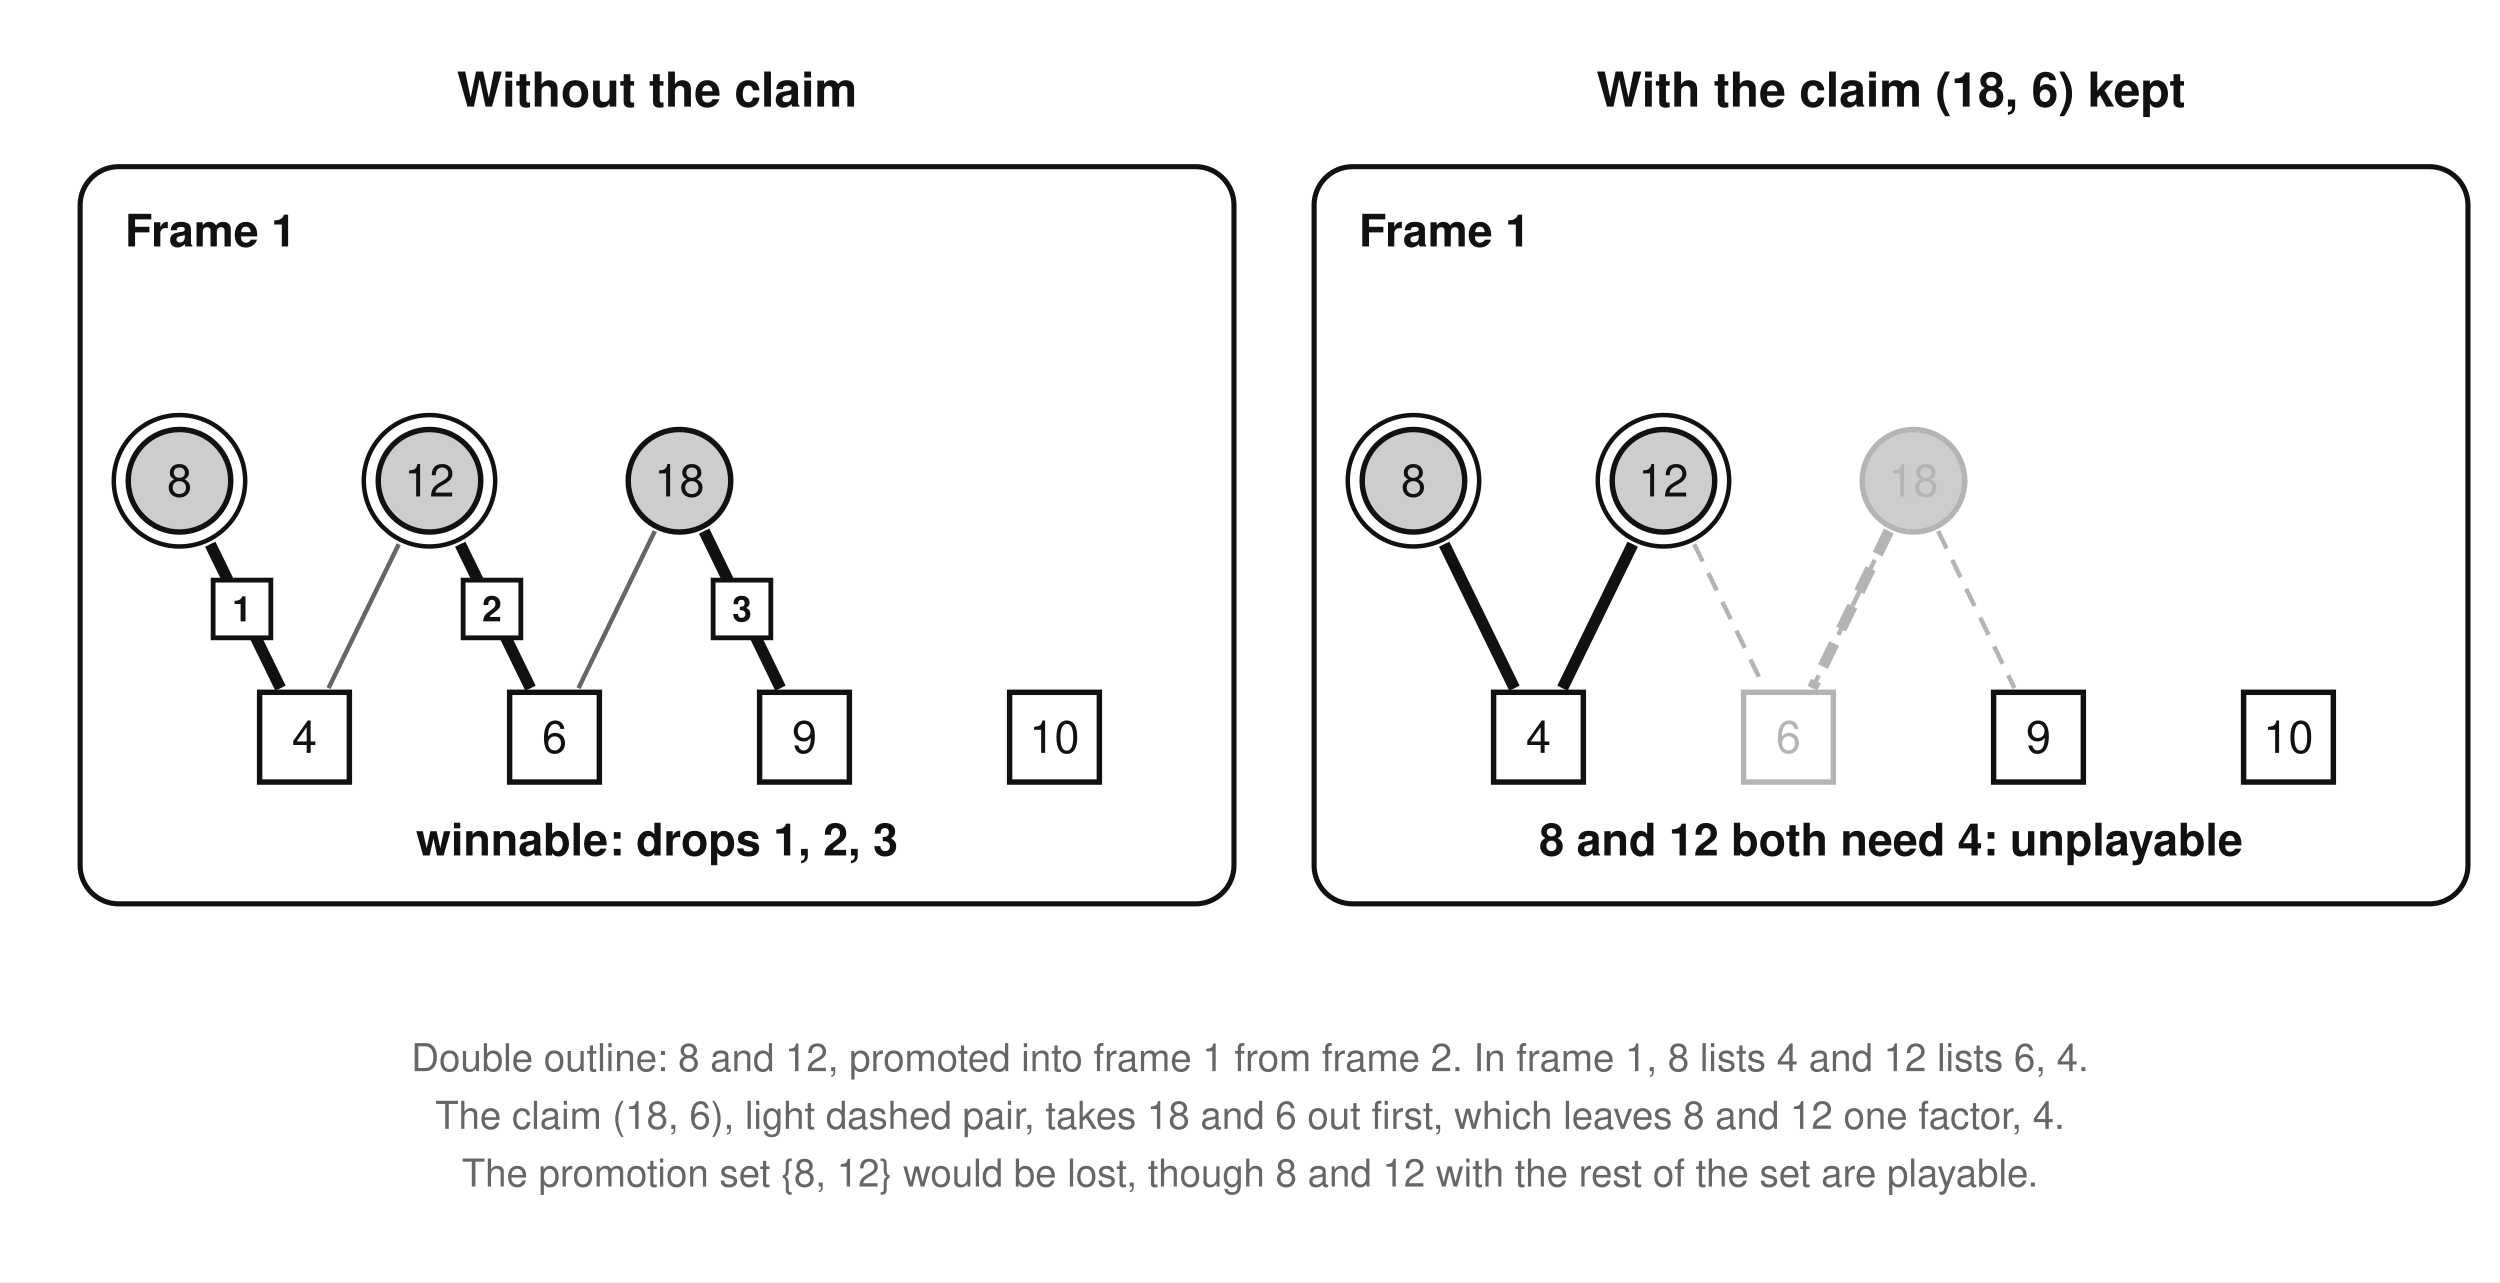
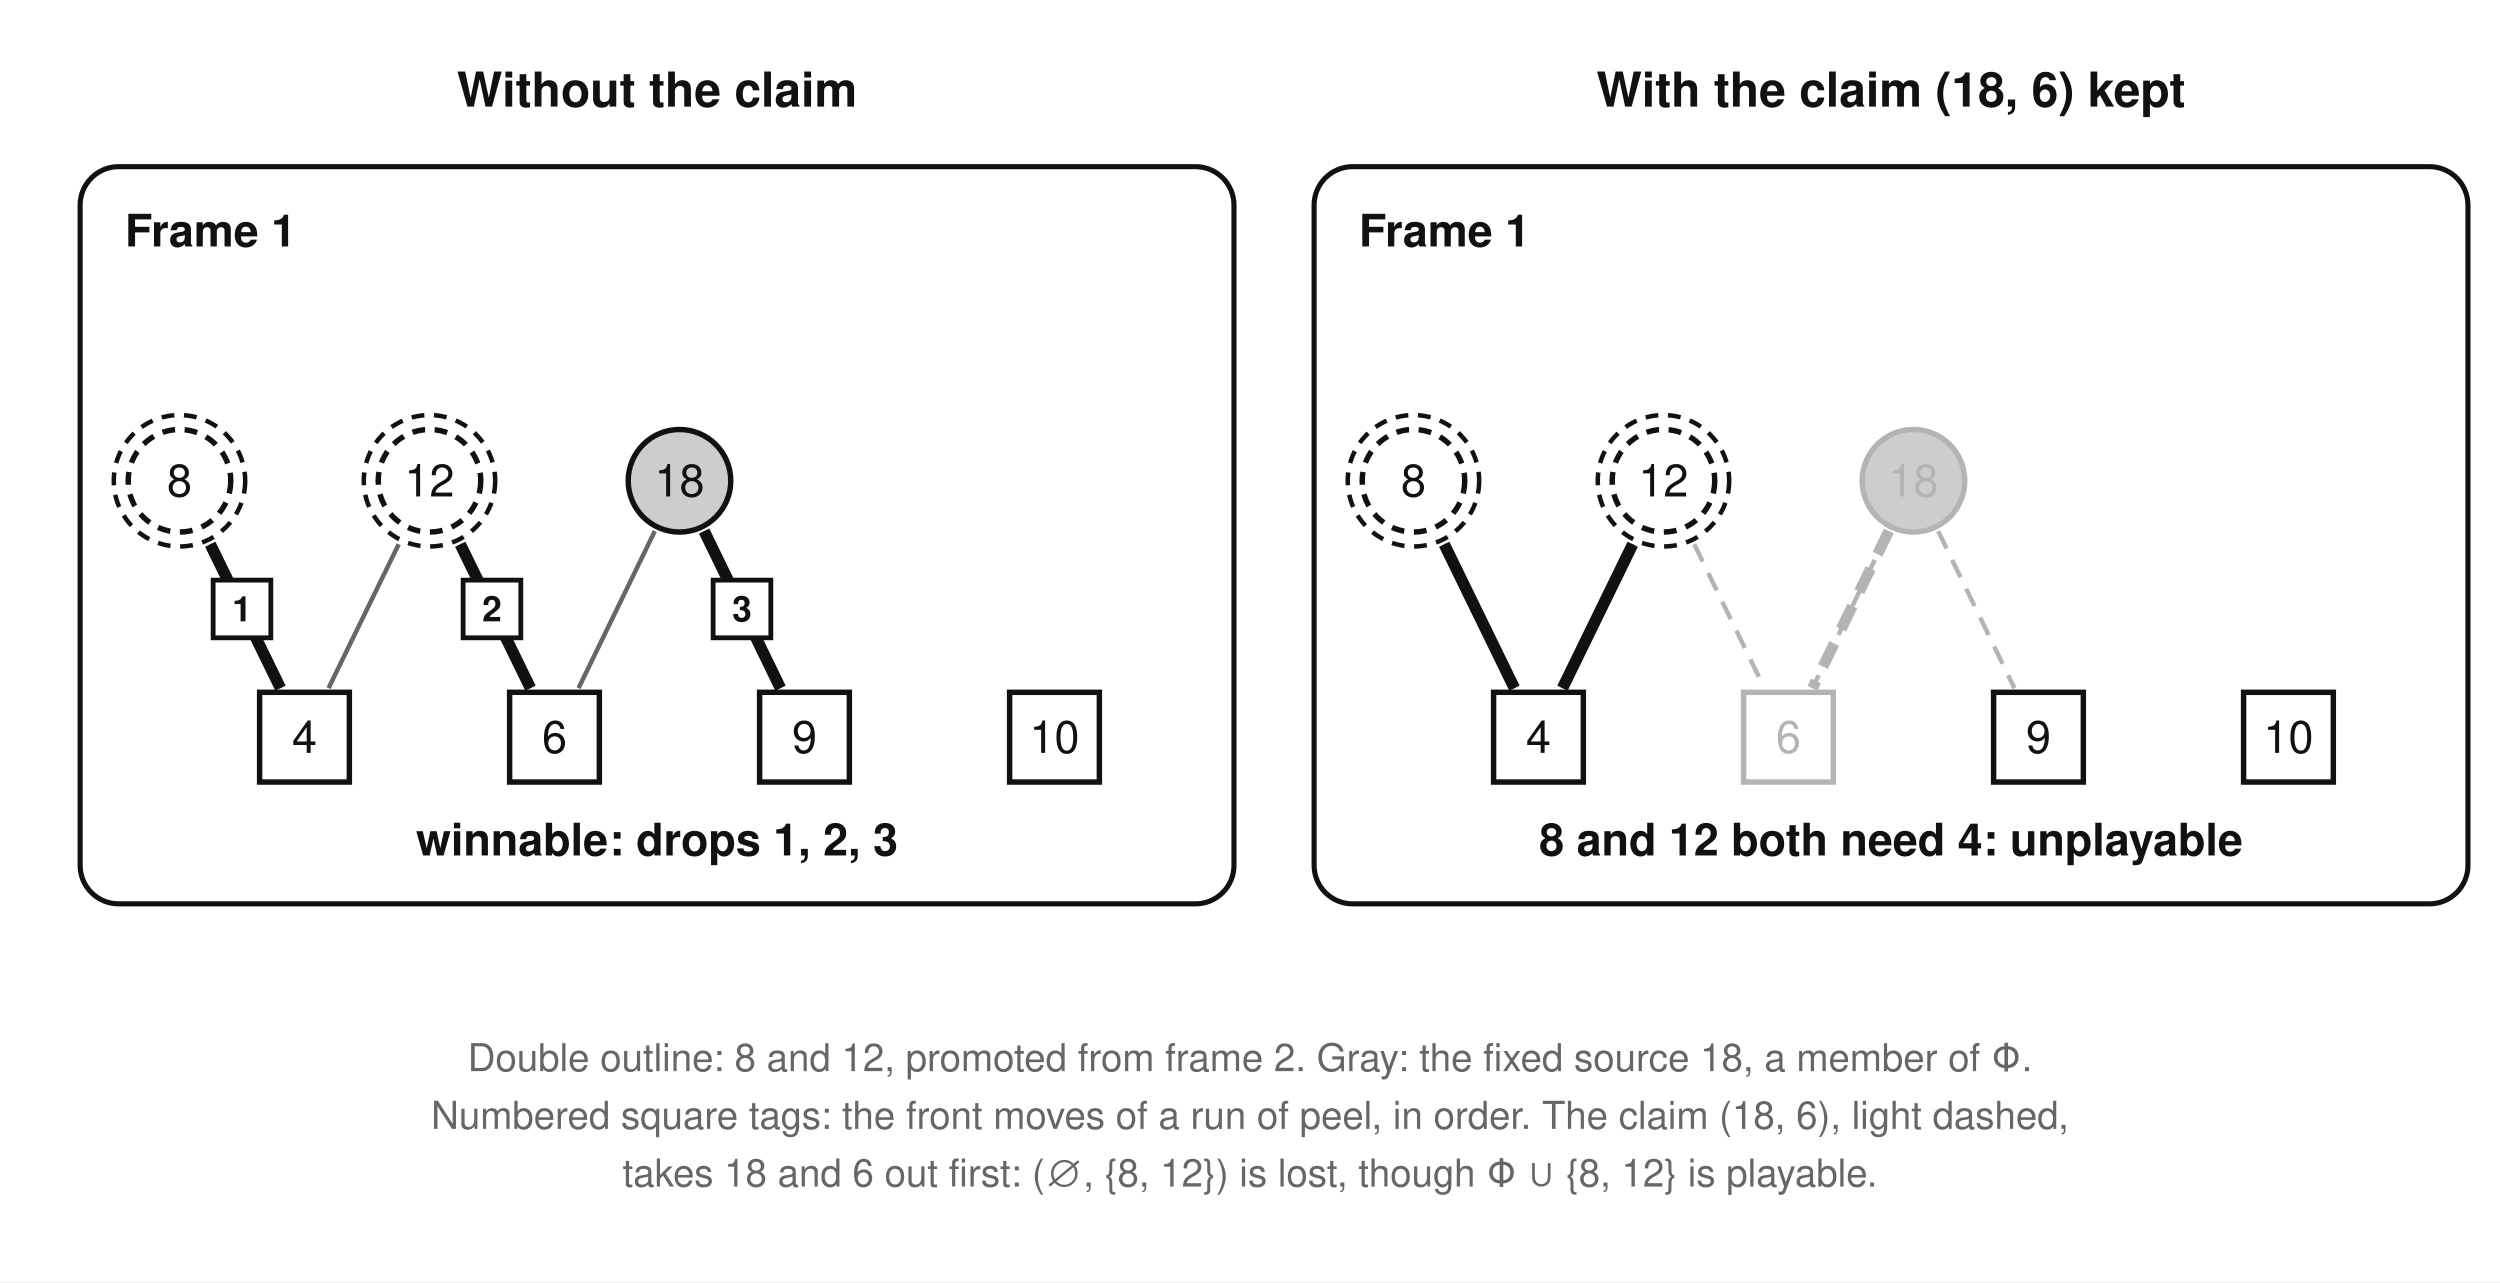
<svg xmlns="http://www.w3.org/2000/svg" width="780" height="400" viewBox="0 0 780 400" font-family="Helvetica, Arial, sans-serif" font-size="14">
  <rect x="0" y="0" width="780" height="400" fill="#ffffff" />
  <rect x="25" y="52" width="360" height="230" rx="12" fill="none" stroke="#111111" stroke-width="1.6" />
  <rect x="410" y="52" width="360" height="230" rx="12" fill="none" stroke="#111111" stroke-width="1.6" />
  <line x1="65.6" y1="169.8" x2="87.5" y2="214.7" stroke="#666666" stroke-width="1.4" fill="none" />
  <line x1="124.4" y1="169.8" x2="102.5" y2="214.7" stroke="#666666" stroke-width="1.4" fill="none" />
  <line x1="143.6" y1="169.8" x2="165.5" y2="214.7" stroke="#666666" stroke-width="1.4" fill="none" />
  <line x1="204.3" y1="165.7" x2="180.5" y2="214.7" stroke="#666666" stroke-width="1.4" fill="none" />
  <line x1="219.7" y1="165.7" x2="243.5" y2="214.7" stroke="#666666" stroke-width="1.4" fill="none" />
  <line x1="65.6" y1="169.8" x2="87.5" y2="214.7" stroke="#111111" stroke-width="3.6" fill="none" />
  <line x1="143.6" y1="169.8" x2="165.5" y2="214.7" stroke="#111111" stroke-width="3.6" fill="none" />
  <line x1="219.7" y1="165.7" x2="243.5" y2="214.7" stroke="#111111" stroke-width="3.6" fill="none" />
  <line x1="450.6" y1="169.8" x2="472.5" y2="214.7" stroke="#666666" stroke-width="1.4" fill="none" />
  <line x1="509.4" y1="169.8" x2="487.5" y2="214.7" stroke="#666666" stroke-width="1.4" fill="none" />
  <line x1="528.6" y1="169.8" x2="550.5" y2="214.7" stroke="#b4b4b4" stroke-width="1.4" fill="none" stroke-dasharray="6 4" />
  <line x1="589.3" y1="165.7" x2="565.5" y2="214.7" stroke="#b4b4b4" stroke-width="1.4" fill="none" stroke-dasharray="6 4" />
  <line x1="604.7" y1="165.7" x2="628.5" y2="214.7" stroke="#b4b4b4" stroke-width="1.4" fill="none" stroke-dasharray="6 4" />
  <line x1="589.3" y1="165.7" x2="565.5" y2="214.7" stroke="#b4b4b4" stroke-width="3.4" fill="none" stroke-dasharray="8 5" />
  <line x1="450.6" y1="169.8" x2="472.5" y2="214.7" stroke="#111111" stroke-width="3.6" fill="none" />
  <line x1="509.4" y1="169.8" x2="487.5" y2="214.7" stroke="#111111" stroke-width="3.6" fill="none" />
  <rect x="81" y="216" width="28" height="28" fill="#ffffff" stroke="#111111" stroke-width="1.7" />
  <text x="95" y="230" text-anchor="middle" dy=".35em" font-size="14" font-weight="normal" fill="#111111">4</text>
  <rect x="159" y="216" width="28" height="28" fill="#ffffff" stroke="#111111" stroke-width="1.7" />
  <text x="173" y="230" text-anchor="middle" dy=".35em" font-size="14" font-weight="normal" fill="#111111">6</text>
  <rect x="237" y="216" width="28" height="28" fill="#ffffff" stroke="#111111" stroke-width="1.7" />
  <text x="251" y="230" text-anchor="middle" dy=".35em" font-size="14" font-weight="normal" fill="#111111">9</text>
  <rect x="315" y="216" width="28" height="28" fill="#ffffff" stroke="#111111" stroke-width="1.7" />
  <text x="329" y="230" text-anchor="middle" dy=".35em" font-size="14" font-weight="normal" fill="#111111">10</text>
-   <circle cx="56" cy="150" r="20.5" fill="#ffffff" stroke="#111111" stroke-width="1.4" />
-   <circle cx="56" cy="150" r="16" fill="#cdcdcd" stroke="#111111" stroke-width="1.7" />
+   <circle cx="56" cy="150" r="20.5" fill="#ffffff" stroke="#111111" stroke-width="1.4" stroke-dasharray="4 3" />
+   <circle cx="56" cy="150" r="16" fill="#ffffff" stroke="#111111" stroke-width="1.7" stroke-dasharray="4 3" />
  <text x="56" y="150" text-anchor="middle" dy=".35em" font-size="14" font-weight="normal" fill="#111111">8</text>
-   <circle cx="134" cy="150" r="20.5" fill="#ffffff" stroke="#111111" stroke-width="1.4" />
-   <circle cx="134" cy="150" r="16" fill="#cdcdcd" stroke="#111111" stroke-width="1.7" />
+   <circle cx="134" cy="150" r="20.5" fill="#ffffff" stroke="#111111" stroke-width="1.4" stroke-dasharray="4 3" />
+   <circle cx="134" cy="150" r="16" fill="#ffffff" stroke="#111111" stroke-width="1.7" stroke-dasharray="4 3" />
  <text x="134" y="150" text-anchor="middle" dy=".35em" font-size="14" font-weight="normal" fill="#111111">12</text>
  <circle cx="212" cy="150" r="16" fill="#cdcdcd" stroke="#111111" stroke-width="1.7" />
  <text x="212" y="150" text-anchor="middle" dy=".35em" font-size="14" font-weight="normal" fill="#111111">18</text>
  <rect x="66.5" y="181" width="18" height="18" fill="#ffffff" stroke="#111111" stroke-width="1.5" />
  <text x="75.5" y="190" text-anchor="middle" dy=".35em" font-size="11" font-weight="bold" fill="#111111">1</text>
  <rect x="144.5" y="181" width="18" height="18" fill="#ffffff" stroke="#111111" stroke-width="1.5" />
  <text x="153.5" y="190" text-anchor="middle" dy=".35em" font-size="11" font-weight="bold" fill="#111111">2</text>
  <rect x="222.5" y="181" width="18" height="18" fill="#ffffff" stroke="#111111" stroke-width="1.5" />
  <text x="231.5" y="190" text-anchor="middle" dy=".35em" font-size="11" font-weight="bold" fill="#111111">3</text>
  <rect x="466" y="216" width="28" height="28" fill="#ffffff" stroke="#111111" stroke-width="1.7" />
  <text x="480" y="230" text-anchor="middle" dy=".35em" font-size="14" font-weight="normal" fill="#111111">4</text>
  <rect x="544" y="216" width="28" height="28" fill="#ffffff" stroke="#b4b4b4" stroke-width="1.7" />
  <text x="558" y="230" text-anchor="middle" dy=".35em" font-size="14" font-weight="normal" fill="#b4b4b4">6</text>
  <rect x="622" y="216" width="28" height="28" fill="#ffffff" stroke="#111111" stroke-width="1.7" />
  <text x="636" y="230" text-anchor="middle" dy=".35em" font-size="14" font-weight="normal" fill="#111111">9</text>
  <rect x="700" y="216" width="28" height="28" fill="#ffffff" stroke="#111111" stroke-width="1.7" />
  <text x="714" y="230" text-anchor="middle" dy=".35em" font-size="14" font-weight="normal" fill="#111111">10</text>
-   <circle cx="441" cy="150" r="20.5" fill="#ffffff" stroke="#111111" stroke-width="1.4" />
-   <circle cx="441" cy="150" r="16" fill="#cdcdcd" stroke="#111111" stroke-width="1.7" />
+   <circle cx="441" cy="150" r="20.5" fill="#ffffff" stroke="#111111" stroke-width="1.4" stroke-dasharray="4 3" />
+   <circle cx="441" cy="150" r="16" fill="#ffffff" stroke="#111111" stroke-width="1.7" stroke-dasharray="4 3" />
  <text x="441" y="150" text-anchor="middle" dy=".35em" font-size="14" font-weight="normal" fill="#111111">8</text>
-   <circle cx="519" cy="150" r="20.5" fill="#ffffff" stroke="#111111" stroke-width="1.4" />
-   <circle cx="519" cy="150" r="16" fill="#cdcdcd" stroke="#111111" stroke-width="1.7" />
+   <circle cx="519" cy="150" r="20.5" fill="#ffffff" stroke="#111111" stroke-width="1.4" stroke-dasharray="4 3" />
+   <circle cx="519" cy="150" r="16" fill="#ffffff" stroke="#111111" stroke-width="1.7" stroke-dasharray="4 3" />
  <text x="519" y="150" text-anchor="middle" dy=".35em" font-size="14" font-weight="normal" fill="#111111">12</text>
  <circle cx="597" cy="150" r="16" fill="#cdcdcd" stroke="#b4b4b4" stroke-width="1.7" />
  <text x="597" y="150" text-anchor="middle" dy=".35em" font-size="14" font-weight="normal" fill="#b4b4b4">18</text>
  <text x="205" y="28" text-anchor="middle" dy=".35em" font-size="15" font-weight="bold" fill="#111111">Without the claim</text>
  <text x="39" y="72" text-anchor="start" dy=".35em" font-size="14" font-weight="bold" fill="#111111">Frame 1</text>
  <text x="205" y="262" text-anchor="middle" dy=".35em" font-size="14" font-weight="bold" fill="#111111">winnable: drops 1, 2, 3</text>
  <text x="590" y="28" text-anchor="middle" dy=".35em" font-size="15" font-weight="bold" fill="#111111">With the claim (18, 6) kept</text>
  <text x="424" y="72" text-anchor="start" dy=".35em" font-size="14" font-weight="bold" fill="#111111">Frame 1</text>
  <text x="590" y="262" text-anchor="middle" dy=".35em" font-size="14" font-weight="bold" fill="#111111">8 and 12 both need 4: unplayable</text>
-   <text x="390" y="330" text-anchor="middle" dy=".35em" font-size="12" font-weight="normal" fill="#666666">Double outline: 8 and 12, promoted into frame 1 from frame 2.  In frame 1, 8 lists 4 and 12 lists 6, 4.</text>
-   <text x="390" y="348" text-anchor="middle" dy=".35em" font-size="12" font-weight="normal" fill="#666666">The claim (18, 6), light dashed pair, takes 18 and 6 out first, which leaves 8 and 12 one factor, 4.</text>
-   <text x="390" y="366" text-anchor="middle" dy=".35em" font-size="12" font-weight="normal" fill="#666666">The promotion set {8, 12} would be lost, though 8 and 12 with the rest of the set are playable.</text>
+   <text x="390" y="330" text-anchor="middle" dy=".35em" font-size="12" font-weight="normal" fill="#666666">Double outline: 8 and 12, promoted from frame 2.  Gray: the fixed source 18, a member of Φ.</text>
+   <text x="390" y="348" text-anchor="middle" dy=".35em" font-size="12" font-weight="normal" fill="#666666">Numbered square tags: the front moves of a run of peel, in order.  The claim (18, 6), light dashed,</text>
+   <text x="390" y="366" text-anchor="middle" dy=".35em" font-size="12" font-weight="normal" fill="#666666">takes 18 and 6 out first: (∅, {8, 12}) is lost, though Φ ∪ {8, 12} is playable.</text>
</svg>
